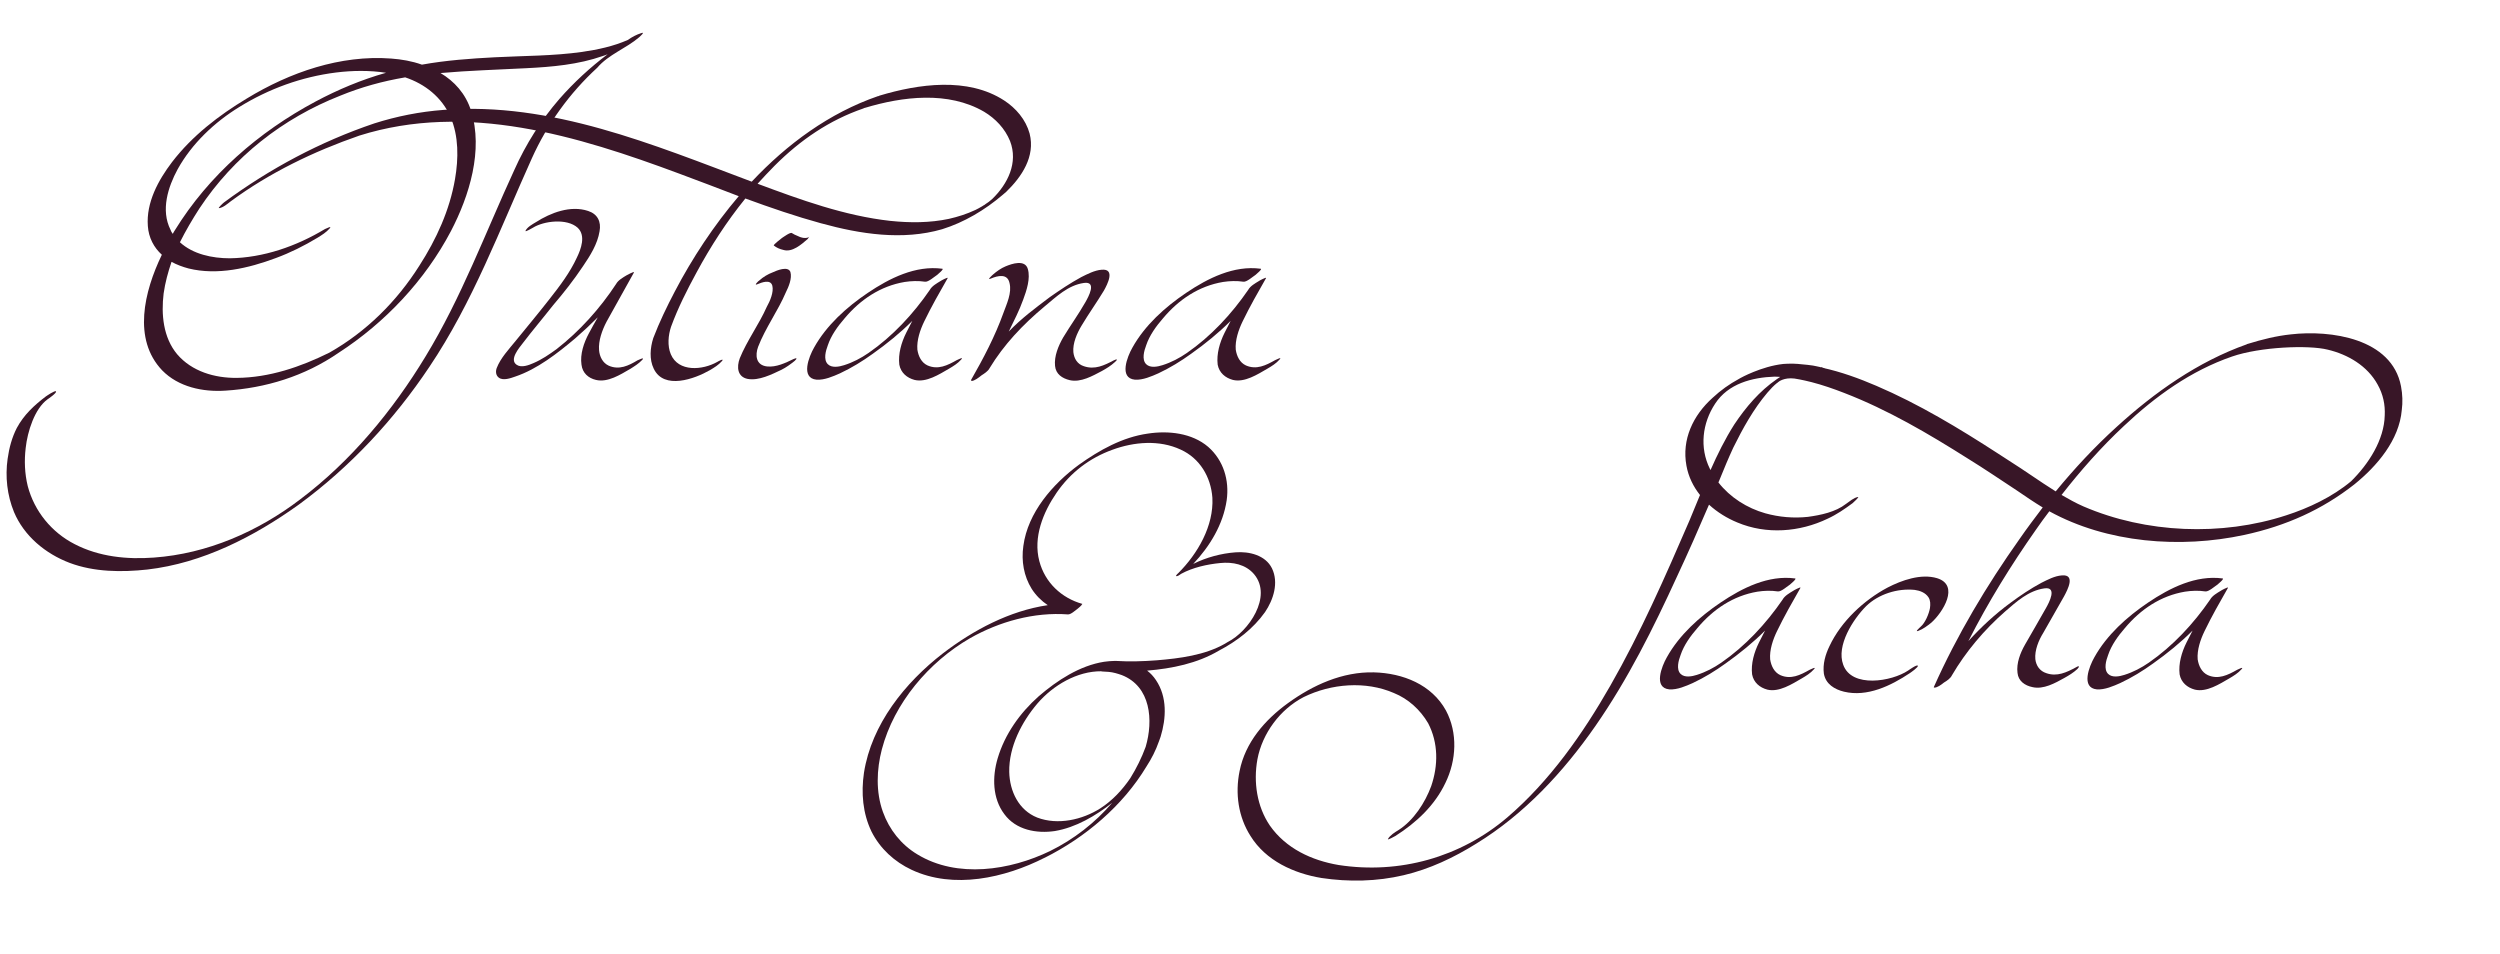
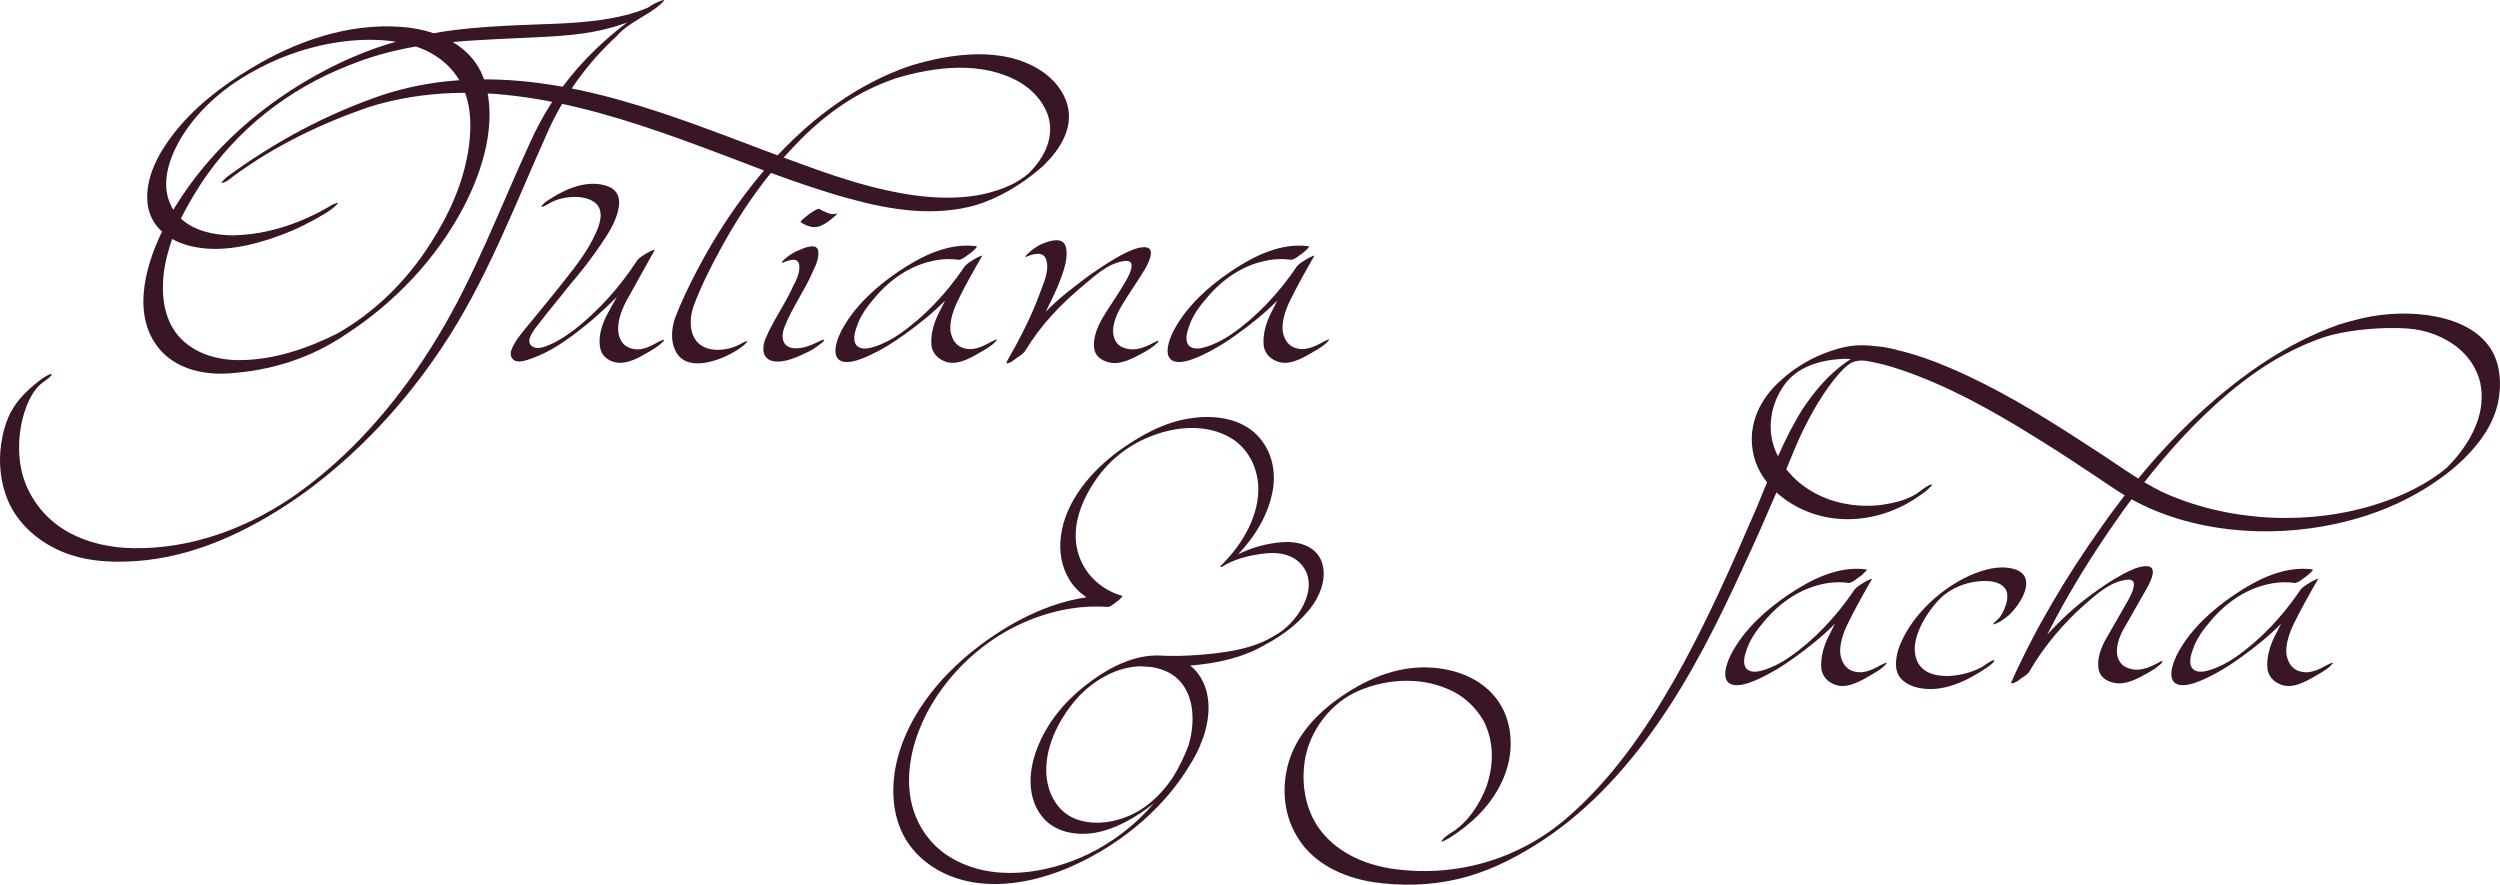
- <svg xmlns="http://www.w3.org/2000/svg" id="Layer_2" viewBox="0 0 1951.55 744.47">
+ <svg xmlns="http://www.w3.org/2000/svg" id="Layer_2" viewBox="0 0 1870.22 661.8">
  <defs>
    <style>
      .cls-1 {
-         fill: none;
-       }
- 
-       .cls-2 {
        fill: #381627;
      }
    </style>
  </defs>
  <g id="Layer_1-2" data-name="Layer_1">
    <g>
      <g>
-         <path class="cls-2" d="M415.19,123.56c-24.83,55.03-46.09,112.44-80.06,162.9-27.61,41.32-61.78,78.07-101.91,107.47-34.96,25.03-75.09,45.69-118.2,50.66-20.06,2.19-41.52,1.99-60.59-5.17-18.87-7.15-35.56-20.86-43.51-39.73-5.36-13.11-6.95-27.61-4.97-41.52,1.19-8.54,3.38-16.69,7.15-24.04,5.56-10.33,13.51-17.68,22.65-24.63.6-.4,7.15-4.97,7.95-3.97.79,1.19-5.96,5.76-6.56,6.16-10.13,7.35-15.69,25.23-17.08,37.94-1.19,9.93-.79,20.06,1.59,29.8,5.17,19.67,18.67,36.15,36.55,45.29,19.07,9.93,40.92,12.12,61.98,10.53,41.52-2.98,81.25-20.26,114.23-45.49,39.53-29.8,72.11-69.13,97.74-111.45,28.01-45.89,46.88-96.94,69.33-145.61,8.94-20.06,20.86-38.94,35.16-55.42,11.32-12.91,24.04-24.63,37.74-34.96-1.19.6-2.58.99-3.77,1.39-19.27,6.75-39.73,8.54-59.99,9.54-22.25,1.19-44.5,1.79-66.75,3.77,10.73,6.36,19.67,16.09,23.84,29.4,9.73,30.79-1.39,66.55-15.69,93.96-20.26,38.54-51.45,71.52-87.61,94.96-26.82,18.47-57.21,27.61-88.4,29.6-17.48,1.19-36.75-2.78-49.47-15.89-23.04-24.24-14.1-61.38-.2-90.19-6.16-5.56-10.33-13.31-10.93-22.45-1.39-18.28,8.15-35.76,18.87-49.86,15.69-20.46,36.55-36.55,58.4-49.66,33.57-20.46,73.1-34.17,112.64-31.19,8.14.6,16.29,1.99,24.04,4.77,18.67-3.38,37.94-4.77,57.01-5.76,22.65-1.19,45.49-.99,67.94-4.17,12.32-1.79,24.43-4.37,35.76-9.34,3.38-2.38,6.75-4.17,10.53-5.36,3.38-1.19-.99,2.58-1.59,3.18-10.13,8.74-24.04,13.51-32.78,23.84-21.65,19.87-38.94,43.9-51.05,70.72ZM316.26,60.39c-17.48,2.98-34.17,7.55-50.66,14.3-44.9,17.68-83.24,47.68-110.05,88.2-5.36,8.34-10.53,17.08-15.1,26.22,10.13,9.34,25.23,12.52,38.94,12.52,26.22-.4,51.85-9.34,74.3-22.84.6-.2,5.96-2.98,3.58-.4-2.58,2.98-6.16,5.17-9.34,7.15-10.53,6.36-21.26,11.72-32.58,15.89-21.26,7.95-45.69,13.71-68.14,8.14-4.57-1.19-9.34-2.98-13.31-5.17-2.78,8.14-4.97,16.29-6.16,24.63-1.99,16.29-.4,34.37,10.53,47.48,11.52,13.51,29.4,18.67,46.68,18.47,25.23-.2,49.66-8.54,72.11-19.67,28.8-16.29,52.64-39.93,70.32-67.94,13.31-20.66,23.64-43.31,27.81-67.54,2.78-16.09,2.98-33.57-3.58-48.67-6.75-15.3-19.87-25.63-35.36-30.79ZM133.1,179.38c.4,1.19.99,2.18,1.79,3.18.4-.99.99-1.79,1.59-2.78,26.42-42.91,65.56-76.88,109.86-100.52,17.48-9.34,35.96-17.08,55.03-22.45-12.91-1.99-26.42-1.79-39.13-.2-26.82,3.38-52.44,12.71-75.29,26.82-19.47,11.92-37.15,28.61-48.27,48.67-7.55,13.91-13.31,31.98-5.56,47.28Z" />
-         <path class="cls-2" d="M501.4,280.89c-2.78,2.98-6.36,5.17-9.54,7.15-7.55,4.37-17.48,10.73-26.62,8.54-5.96-1.39-10.53-5.36-11.32-11.92-1.19-8.14,1.79-17.08,5.76-24.43,2.19-4.17,4.57-8.34,6.95-12.52-5.76,5.76-11.72,11.32-17.68,16.49-13.71,11.52-29.6,24.04-46.88,29.8-3.38,1.19-9.34,3.38-12.71.79-2.38-1.79-2.58-4.97-1.59-7.55,2.98-7.75,9.54-14.7,14.7-21.06,8.74-10.73,17.68-21.45,26.22-32.38,8.15-10.33,16.29-21.06,21.65-32.78,3.18-6.56,7.15-17.08.6-23.24-8.34-7.55-26.42-5.36-34.96,0-.4.2-6.36,3.77-5.76,2.38,1.39-2.98,5.56-5.16,8.15-6.75,11.52-7.35,27.02-13.31,40.72-8.74,7.35,2.38,10.33,8.34,8.94,15.89-1.59,9.93-7.35,19.07-12.91,27.22-7.15,10.73-15.1,20.86-23.44,30.59-7.95,10.13-16.09,19.67-23.64,29.6-2.58,3.38-10.93,12.91-4.57,16.89,3.58,2.38,9.34.2,12.91-1.39,6.56-2.78,12.32-6.75,18.08-10.93,18.08-14.1,33.97-31.79,46.48-50.86,1.59-2.98,5.56-5.17,8.15-6.75.4-.2,5.76-3.18,5.76-2.38v.2c-7.15,12.71-14.3,25.63-21.45,38.54-3.38,6.55-6.36,14.7-5.76,22.05.4,4.97,2.78,9.93,7.55,12.12,8.14,3.58,15.5,0,22.45-4.17.6-.2,5.96-2.98,3.77-.4Z" />
-         <path class="cls-2" d="M641.25,174.41c-20.26-5.56-39.93-12.32-59.4-19.47-14.5,17.88-27.22,37.55-38.14,57.81-7.35,13.51-14.5,27.61-19.87,42.31-2.19,6.55-2.98,14.9-.2,21.45,5.96,14.1,24.83,12.52,36.35,5.96.6-.4,5.76-3.18,3.58-.6-2.58,2.98-6.16,5.17-9.54,7.15-11.72,6.75-35.76,15.5-43.7-1.19-3.58-7.35-2.78-16.29-.4-23.84,4.77-12.52,10.73-24.83,16.89-36.55,13.51-25.83,30.39-51.45,49.86-74.3-15.5-5.96-31.19-11.92-46.68-17.68-79.06-29.4-165.68-56.02-249.51-29.6-35.56,12.32-70.12,29-100.32,51.25-2.58,1.99-5.96,4.97-9.14,5.36-1.39.2,3.58-4.37,3.97-4.57,35.56-26.22,74.89-47.28,117.21-61.58,17.48-5.56,35.56-9.14,54.03-10.53,84.03-6.56,163.69,27.22,240.57,56.02,27.61-29.4,60.59-53.64,98.53-66.75h.4c.2-.2.6-.2.79-.4,30.39-9.14,68.93-14.7,97.34,3.77,9.14,5.96,16.89,14.9,19.87,25.83,4.57,17.88-6.16,33.77-18.28,45.49-.99.79-1.79,1.59-2.78,2.38-13.71,11.72-30,21.46-47.28,26.82-30.79,8.94-63.97,3.77-94.16-4.57ZM695.08,172.43c15.1,1.59,30.79,1.59,45.69-1.59,6.95-1.59,13.91-3.77,20.66-6.95,1.59-.79,3.18-1.59,4.77-2.58-.2.2,1.59-.99,1.59-.99.4-.2,1.79-.99,1.19-.79,2.19-1.39,3.58-2.38,5.56-4.17,12.12-11.72,20.46-28.41,13.91-45.29-3.97-9.73-11.32-17.48-20.26-22.85-28.01-16.29-63.57-11.92-93.17-2.98h-.2c-.4.2-.6.2-.79.4-26.62,9.14-49.27,24.63-69.33,44.7-4.57,4.57-8.94,9.34-13.31,14.1,33.57,12.52,67.94,25.03,103.7,29Z" />
-         <path class="cls-2" d="M620.39,281.69c-3.18,2.58-6.75,5.17-10.33,6.95-7.55,3.58-17.68,8.74-26.42,7.15-7.95-1.59-8.74-9.14-6.16-16.09,5.56-13.71,15.1-26.62,21.06-40.13,2.58-4.57,5.56-11.52,4.37-16.49-1.39-5.36-8.34-2.58-11.72-1.19-3.18,1.39.99-2.78,1.59-2.98,2.78-2.58,6.75-4.97,10.53-6.36,2.98-1.39,11.92-5.17,13.71-.2,1.39,4.97-1.39,11.52-3.58,15.89-6.16,14.5-15.89,27.61-21.65,42.51-2.38,6.56-1.79,14.3,6.95,15.3,7.15.79,14.5-2.78,20.66-5.76,2.58-1.19,3.18-.6.99,1.39ZM632.11,184.35c.4-.6-1.59,1.99-1.59,2.19-4.77,4.17-12.12,10.73-19.07,8.54-2.78-.6-5.36-1.79-7.35-3.38-.79-.6,5.96-5.56,6.36-5.96.99-.6,6.56-4.77,7.75-3.77,1.19.79,2.78,1.59,4.37,2.19,1.19.6,2.58,1.19,3.97,1.39-.99,0,4.37.99,5.56-1.19Z" />
-         <path class="cls-2" d="M750.3,280.69c-2.58,2.98-6.16,5.17-9.54,7.15-7.55,4.37-17.68,10.93-26.82,8.74-5.96-1.59-10.73-5.56-11.92-11.92-.99-8.34,1.59-17.28,5.36-24.83,1.59-3.18,3.18-6.36,4.77-9.34-9.34,9.34-19.87,17.88-30.79,25.63-7.95,5.76-16.69,11.12-25.63,15.3-5.36,2.38-12.12,5.36-18.28,4.97-12.71-1.19-5.96-18.08-1.99-25.03,9.73-17.48,25.43-31.59,41.92-42.71,17.08-11.52,37.35-21.65,58.21-18.87,1.59.2-3.58,4.37-3.97,4.77-2.19,1.39-6.95,5.76-9.54,5.36-5.17-.79-10.73-.6-15.89.2-18.87,3.18-34.57,13.71-46.88,28.41-5.36,6.16-10.53,13.31-13.11,21.06-1.59,4.17-3.58,11.12,0,14.7,3.18,3.18,8.94,1.99,12.71.79,6.95-2.18,13.31-5.56,19.07-9.54,18.67-12.91,34.96-30.39,47.88-49.27,1.59-2.98,5.56-5.17,8.14-6.75.4-.4,5.76-3.18,5.76-2.58v.2c-6.36,11.12-12.71,22.25-18.28,33.77-3.18,6.56-5.96,14.7-5.36,22.05.79,5.16,3.18,10.13,7.95,12.32,8.15,3.58,15.5,0,22.85-4.17.6-.2,5.76-2.98,3.38-.4Z" />
-         <path class="cls-2" d="M772.35,287.65c-1.19,2.18-3.97,3.97-6.16,5.36-2.19,1.79-5.56,4.37-7.75,4.37-.2,0-.2-.2-.2-.2l-.2-.4v-.2c9.54-16.69,18.67-33.97,25.23-52.25,2.58-7.15,6.75-15.69,4.77-23.44-1.59-7.55-9.14-5.76-14.7-3.38-3.38,1.39,1.39-2.78,1.79-3.18,2.98-2.58,6.36-4.97,9.73-6.36,5.17-2.19,15.3-5.56,17.48,1.99,2.19,7.35-.99,16.89-3.58,23.84-3.18,8.94-7.15,16.29-11.32,25.03,9.93-10.33,20.66-18.28,31.98-26.82,7.95-5.56,15.89-10.93,24.63-15.69,4.77-2.38,10.53-5.36,15.89-5.76,10.93-.99,4.57,11.32,1.79,16.29-5.76,9.54-11.92,18.08-17.48,27.41-3.58,5.96-6.95,13.71-6.36,20.66.6,5.17,3.18,9.34,8.15,10.93,8.54,2.98,15.89-.6,23.44-4.57,2.78-1.39,3.18-.6.79,1.39-2.98,2.78-6.56,4.97-10.13,6.95-7.15,3.77-16.49,9.14-25.03,7.15-5.96-1.39-10.93-4.77-11.52-11.12-.79-7.55,2.58-15.69,6.36-22.25,5.76-9.54,11.72-17.68,17.28-27.41,2.38-4.17,9.34-16.69-1.19-15.1-12.32,1.79-21.45,10.73-30.79,18.47-16.89,14.1-31.59,29.6-42.91,48.27Z" />
-         <path class="cls-2" d="M998.82,280.69c-2.58,2.98-6.16,5.17-9.54,7.15-7.55,4.37-17.68,10.93-26.82,8.74-5.96-1.59-10.73-5.56-11.92-11.92-.99-8.34,1.59-17.28,5.36-24.83,1.59-3.18,3.18-6.36,4.77-9.34-9.34,9.34-19.87,17.88-30.79,25.63-7.95,5.76-16.69,11.12-25.63,15.3-5.36,2.38-12.12,5.36-18.28,4.97-12.71-1.19-5.96-18.08-1.99-25.03,9.73-17.48,25.43-31.59,41.92-42.71,17.08-11.52,37.35-21.65,58.21-18.87,1.59.2-3.58,4.37-3.97,4.77-2.19,1.39-6.95,5.76-9.54,5.36-5.17-.79-10.73-.6-15.89.2-18.87,3.18-34.57,13.71-46.88,28.41-5.36,6.16-10.53,13.31-13.11,21.06-1.59,4.17-3.58,11.12,0,14.7,3.18,3.18,8.94,1.99,12.71.79,6.95-2.18,13.31-5.56,19.07-9.54,18.67-12.91,34.96-30.39,47.88-49.27,1.59-2.98,5.56-5.17,8.15-6.75.4-.4,5.76-3.18,5.76-2.58v.2c-6.36,11.12-12.71,22.25-18.28,33.77-3.18,6.56-5.96,14.7-5.36,22.05.79,5.16,3.18,10.13,7.95,12.32,8.15,3.58,15.5,0,22.85-4.17.6-.2,5.76-2.98,3.38-.4Z" />
+         <path class="cls-1" d="M410.05,97.97c-24.83,55.03-46.09,112.44-80.06,162.9-27.61,41.32-61.78,78.07-101.91,107.47-34.96,25.03-75.09,45.69-118.2,50.66-20.06,2.19-41.52,1.99-60.59-5.17-18.87-7.15-35.56-20.86-43.51-39.73-5.36-13.11-6.95-27.61-4.97-41.52,1.19-8.54,3.38-16.69,7.15-24.04,5.56-10.33,13.51-17.68,22.65-24.63.6-.4,7.15-4.97,7.95-3.97.79,1.19-5.96,5.76-6.56,6.16-10.13,7.35-15.69,25.23-17.08,37.94-1.19,9.93-.79,20.06,1.59,29.8,5.17,19.67,18.67,36.15,36.55,45.29,19.07,9.93,40.92,12.12,61.98,10.53,41.52-2.98,81.25-20.26,114.23-45.49,39.53-29.8,72.11-69.13,97.74-111.45,28.01-45.89,46.88-96.94,69.33-145.61,8.94-20.06,20.86-38.94,35.16-55.42,11.32-12.91,24.04-24.63,37.74-34.96-1.19.6-2.58.99-3.77,1.39-19.27,6.75-39.73,8.54-59.99,9.54-22.25,1.19-44.5,1.79-66.75,3.77,10.73,6.36,19.67,16.09,23.84,29.4,9.73,30.79-1.39,66.55-15.69,93.96-20.26,38.54-51.45,71.52-87.61,94.96-26.82,18.47-57.21,27.61-88.4,29.6-17.48,1.19-36.75-2.78-49.47-15.89-23.04-24.24-14.1-61.38-.2-90.19-6.16-5.56-10.33-13.31-10.93-22.45-1.39-18.28,8.15-35.76,18.87-49.86,15.69-20.46,36.55-36.55,58.4-49.66,33.57-20.46,73.1-34.17,112.64-31.19,8.14.6,16.29,1.99,24.04,4.77,18.67-3.38,37.94-4.77,57.01-5.76,22.65-1.19,45.49-.99,67.94-4.17,12.32-1.79,24.43-4.37,35.76-9.34,3.38-2.38,6.75-4.17,10.53-5.36,3.38-1.19-.99,2.58-1.59,3.18-10.13,8.74-24.04,13.51-32.78,23.84-21.65,19.87-38.94,43.9-51.05,70.72ZM311.12,34.8c-17.48,2.98-34.17,7.55-50.66,14.3-44.9,17.68-83.24,47.68-110.05,88.2-5.36,8.34-10.53,17.08-15.1,26.22,10.13,9.34,25.23,12.52,38.94,12.52,26.22-.4,51.85-9.34,74.3-22.84.6-.2,5.96-2.98,3.58-.4-2.58,2.98-6.16,5.17-9.34,7.15-10.53,6.36-21.26,11.72-32.58,15.89-21.26,7.95-45.69,13.71-68.14,8.14-4.57-1.19-9.34-2.98-13.31-5.17-2.78,8.14-4.97,16.29-6.16,24.63-1.99,16.29-.4,34.37,10.53,47.48,11.52,13.51,29.4,18.67,46.68,18.47,25.23-.2,49.66-8.54,72.11-19.67,28.8-16.29,52.64-39.93,70.32-67.94,13.31-20.66,23.64-43.31,27.81-67.54,2.78-16.09,2.98-33.57-3.58-48.67-6.75-15.3-19.87-25.63-35.36-30.79ZM127.96,153.79c.4,1.19.99,2.18,1.79,3.18.4-.99.99-1.79,1.59-2.78,26.42-42.91,65.56-76.88,109.86-100.52,17.48-9.34,35.96-17.08,55.03-22.45-12.91-1.99-26.42-1.79-39.13-.2-26.82,3.38-52.44,12.71-75.29,26.82-19.47,11.92-37.15,28.61-48.27,48.67-7.55,13.91-13.31,31.98-5.56,47.28Z" />
+         <path class="cls-1" d="M496.26,255.3c-2.78,2.98-6.36,5.17-9.54,7.15-7.55,4.37-17.48,10.73-26.62,8.54-5.96-1.39-10.53-5.36-11.32-11.92-1.19-8.14,1.79-17.08,5.76-24.43,2.19-4.17,4.57-8.34,6.95-12.52-5.76,5.76-11.72,11.32-17.68,16.49-13.71,11.52-29.6,24.04-46.88,29.8-3.38,1.19-9.34,3.38-12.71.79-2.38-1.79-2.58-4.97-1.59-7.55,2.98-7.75,9.54-14.7,14.7-21.06,8.74-10.73,17.68-21.45,26.22-32.38,8.15-10.33,16.29-21.06,21.65-32.78,3.18-6.56,7.15-17.08.6-23.24-8.34-7.55-26.42-5.36-34.96,0-.4.2-6.36,3.77-5.76,2.38,1.39-2.98,5.56-5.16,8.15-6.75,11.52-7.35,27.02-13.31,40.72-8.74,7.35,2.38,10.33,8.34,8.94,15.89-1.59,9.93-7.35,19.07-12.91,27.22-7.15,10.73-15.1,20.86-23.44,30.59-7.95,10.13-16.09,19.67-23.64,29.6-2.58,3.38-10.93,12.91-4.57,16.89,3.58,2.38,9.34.2,12.91-1.39,6.56-2.78,12.32-6.75,18.08-10.93,18.08-14.1,33.97-31.79,46.48-50.86,1.59-2.98,5.56-5.17,8.15-6.75.4-.2,5.76-3.18,5.76-2.38v.2c-7.15,12.71-14.3,25.63-21.45,38.54-3.38,6.55-6.36,14.7-5.76,22.05.4,4.97,2.78,9.93,7.55,12.12,8.14,3.58,15.5,0,22.45-4.17.6-.2,5.96-2.98,3.77-.4Z" />
+         <path class="cls-1" d="M636.11,148.82c-20.26-5.56-39.93-12.32-59.4-19.47-14.5,17.88-27.22,37.55-38.14,57.81-7.35,13.51-14.5,27.61-19.87,42.31-2.19,6.55-2.98,14.9-.2,21.45,5.96,14.1,24.83,12.52,36.35,5.96.6-.4,5.76-3.18,3.58-.6-2.58,2.98-6.16,5.17-9.54,7.15-11.72,6.75-35.76,15.5-43.7-1.19-3.58-7.35-2.78-16.29-.4-23.84,4.77-12.52,10.73-24.83,16.89-36.55,13.51-25.83,30.39-51.45,49.86-74.3-15.5-5.96-31.19-11.92-46.68-17.68-79.06-29.4-165.68-56.02-249.51-29.6-35.56,12.32-70.12,29-100.32,51.25-2.58,1.99-5.96,4.97-9.14,5.36-1.39.2,3.58-4.37,3.97-4.57,35.56-26.22,74.89-47.28,117.21-61.58,17.48-5.56,35.56-9.14,54.03-10.53,84.03-6.56,163.69,27.22,240.57,56.02,27.61-29.4,60.59-53.64,98.53-66.75h.4c.2-.2.6-.2.79-.4,30.39-9.14,68.93-14.7,97.34,3.77,9.14,5.96,16.89,14.9,19.87,25.83,4.57,17.88-6.16,33.77-18.28,45.49-.99.79-1.79,1.59-2.78,2.38-13.71,11.72-30,21.46-47.28,26.82-30.79,8.94-63.97,3.77-94.16-4.57ZM689.95,146.84c15.1,1.59,30.79,1.59,45.69-1.59,6.95-1.59,13.91-3.77,20.66-6.95,1.59-.79,3.18-1.59,4.77-2.58-.2.2,1.59-.99,1.59-.99.4-.2,1.79-.99,1.19-.79,2.19-1.39,3.58-2.38,5.56-4.17,12.12-11.72,20.46-28.41,13.91-45.29-3.97-9.73-11.32-17.48-20.26-22.85-28.01-16.29-63.57-11.92-93.17-2.98h-.2c-.4.2-.6.2-.79.4-26.62,9.14-49.27,24.63-69.33,44.7-4.57,4.57-8.94,9.34-13.31,14.1,33.57,12.52,67.94,25.03,103.7,29Z" />
+         <path class="cls-1" d="M615.25,256.1c-3.18,2.58-6.75,5.17-10.33,6.95-7.55,3.58-17.68,8.74-26.42,7.15-7.95-1.59-8.74-9.14-6.16-16.09,5.56-13.71,15.1-26.62,21.06-40.13,2.58-4.57,5.56-11.52,4.37-16.49-1.39-5.36-8.34-2.58-11.72-1.19-3.18,1.39.99-2.78,1.59-2.98,2.78-2.58,6.75-4.97,10.53-6.36,2.98-1.39,11.92-5.17,13.71-.2,1.39,4.97-1.39,11.52-3.58,15.89-6.16,14.5-15.89,27.61-21.65,42.51-2.38,6.56-1.79,14.3,6.95,15.3,7.15.79,14.5-2.78,20.66-5.76,2.58-1.19,3.18-.6.99,1.39ZM626.97,158.76c.4-.6-1.59,1.99-1.59,2.19-4.77,4.17-12.12,10.73-19.07,8.54-2.78-.6-5.36-1.79-7.35-3.38-.79-.6,5.96-5.56,6.36-5.96.99-.6,6.56-4.77,7.75-3.77,1.19.79,2.78,1.59,4.37,2.19,1.19.6,2.58,1.19,3.97,1.39-.99,0,4.37.99,5.56-1.19Z" />
+         <path class="cls-1" d="M745.17,255.1c-2.58,2.98-6.16,5.17-9.54,7.15-7.55,4.37-17.68,10.93-26.82,8.74-5.96-1.59-10.73-5.56-11.92-11.92-.99-8.34,1.59-17.28,5.36-24.83,1.59-3.18,3.18-6.36,4.77-9.34-9.34,9.34-19.87,17.88-30.79,25.63-7.95,5.76-16.69,11.12-25.63,15.3-5.36,2.38-12.12,5.36-18.28,4.97-12.71-1.19-5.96-18.08-1.99-25.03,9.73-17.48,25.43-31.59,41.92-42.71,17.08-11.52,37.35-21.65,58.21-18.87,1.59.2-3.58,4.37-3.97,4.77-2.19,1.39-6.95,5.76-9.54,5.36-5.17-.79-10.73-.6-15.89.2-18.87,3.18-34.57,13.71-46.88,28.41-5.36,6.16-10.53,13.31-13.11,21.06-1.59,4.17-3.58,11.12,0,14.7,3.18,3.18,8.94,1.99,12.71.79,6.95-2.18,13.31-5.56,19.07-9.54,18.67-12.91,34.96-30.39,47.88-49.27,1.59-2.98,5.56-5.17,8.14-6.75.4-.4,5.76-3.18,5.76-2.58v.2c-6.36,11.12-12.71,22.25-18.28,33.77-3.18,6.56-5.96,14.7-5.36,22.05.79,5.16,3.18,10.13,7.95,12.32,8.15,3.58,15.5,0,22.85-4.17.6-.2,5.76-2.98,3.38-.4Z" />
+         <path class="cls-1" d="M767.22,262.06c-1.19,2.18-3.97,3.97-6.16,5.36-2.19,1.79-5.56,4.37-7.75,4.37-.2,0-.2-.2-.2-.2l-.2-.4v-.2c9.54-16.69,18.67-33.97,25.23-52.25,2.58-7.15,6.75-15.69,4.77-23.44-1.59-7.55-9.14-5.76-14.7-3.38-3.38,1.39,1.39-2.78,1.79-3.18,2.98-2.58,6.36-4.97,9.73-6.36,5.17-2.19,15.3-5.56,17.48,1.99,2.19,7.35-.99,16.89-3.58,23.84-3.18,8.94-7.15,16.29-11.32,25.03,9.93-10.33,20.66-18.28,31.98-26.82,7.95-5.56,15.89-10.93,24.63-15.69,4.77-2.38,10.53-5.36,15.89-5.76,10.93-.99,4.57,11.32,1.79,16.29-5.76,9.54-11.92,18.08-17.48,27.41-3.58,5.96-6.95,13.71-6.36,20.66.6,5.17,3.18,9.34,8.15,10.93,8.54,2.98,15.89-.6,23.44-4.57,2.78-1.39,3.18-.6.79,1.39-2.98,2.78-6.56,4.97-10.13,6.95-7.15,3.77-16.49,9.14-25.03,7.15-5.96-1.39-10.93-4.77-11.52-11.12-.79-7.55,2.58-15.69,6.36-22.25,5.76-9.54,11.72-17.68,17.28-27.41,2.38-4.17,9.34-16.69-1.19-15.1-12.32,1.79-21.45,10.73-30.79,18.47-16.89,14.1-31.59,29.6-42.91,48.27Z" />
+         <path class="cls-1" d="M993.68,255.1c-2.58,2.98-6.16,5.17-9.54,7.15-7.55,4.37-17.68,10.93-26.82,8.74-5.96-1.59-10.73-5.56-11.92-11.92-.99-8.34,1.59-17.28,5.36-24.83,1.59-3.18,3.18-6.36,4.77-9.34-9.34,9.34-19.87,17.88-30.79,25.63-7.95,5.76-16.69,11.12-25.63,15.3-5.36,2.38-12.12,5.36-18.28,4.97-12.71-1.19-5.96-18.08-1.99-25.03,9.73-17.48,25.43-31.59,41.92-42.71,17.08-11.52,37.35-21.65,58.21-18.87,1.59.2-3.58,4.37-3.97,4.77-2.19,1.39-6.95,5.76-9.54,5.36-5.17-.79-10.73-.6-15.89.2-18.87,3.18-34.57,13.71-46.88,28.41-5.36,6.16-10.53,13.31-13.11,21.06-1.59,4.17-3.58,11.12,0,14.7,3.18,3.18,8.94,1.99,12.71.79,6.95-2.18,13.31-5.56,19.07-9.54,18.67-12.91,34.96-30.39,47.88-49.27,1.59-2.98,5.56-5.17,8.15-6.75.4-.4,5.76-3.18,5.76-2.58v.2c-6.36,11.12-12.71,22.25-18.28,33.77-3.18,6.56-5.96,14.7-5.36,22.05.79,5.16,3.18,10.13,7.95,12.32,8.15,3.58,15.5,0,22.85-4.17.6-.2,5.76-2.98,3.38-.4Z" />
      </g>
-       <path class="cls-2" d="M1416,522.45c-2.58,2.98-6.16,5.17-9.54,7.15-7.55,4.37-17.68,10.93-26.82,8.74-5.96-1.59-10.73-5.56-11.92-11.92-.99-8.34,1.59-17.28,5.36-24.83,1.59-3.18,3.18-6.36,4.77-9.34-9.34,9.34-19.87,17.88-30.79,25.63-7.95,5.76-16.69,11.12-25.63,15.3-5.36,2.38-12.12,5.36-18.28,4.97-12.71-1.19-5.96-18.08-1.99-25.03,9.73-17.48,25.43-31.59,41.92-42.71,17.08-11.52,37.35-21.65,58.21-18.87,1.59.2-3.58,4.37-3.97,4.77-2.18,1.39-6.95,5.76-9.54,5.36-5.17-.79-10.73-.6-15.89.2-18.87,3.18-34.57,13.71-46.88,28.41-5.36,6.16-10.53,13.31-13.11,21.06-1.59,4.17-3.58,11.12,0,14.7,3.18,3.18,8.94,1.99,12.71.79,6.95-2.18,13.31-5.56,19.07-9.54,18.67-12.91,34.96-30.39,47.88-49.27,1.59-2.98,5.56-5.17,8.14-6.75.4-.4,5.76-3.18,5.76-2.58v.2c-6.36,11.12-12.71,22.25-18.28,33.77-3.18,6.56-5.96,14.7-5.36,22.05.79,5.16,3.18,10.13,7.95,12.32,8.14,3.58,15.5,0,22.85-4.17.6-.2,5.76-2.98,3.38-.4Z" />
-       <path class="cls-2" d="M1506.58,474.58c.4-2.78.4-5.96-1.19-8.34-2.38-3.58-6.56-5.17-10.73-5.76-13.51-1.39-28.41,3.38-37.94,12.71-10.13,10.13-23.44,30.79-17.88,45.69,6.56,18.48,37.94,13.11,50.66,4.57.6-.4,6.95-4.97,7.55-3.77.79.99-5.56,5.36-6.16,5.76-14.9,9.93-33.37,18.87-51.45,14.5-7.35-1.79-14.3-5.96-15.69-14.1-.99-7.35,1.19-14.9,4.37-21.45,9.14-19.47,27.02-35.96,45.29-45.69,11.12-5.76,26.22-11.12,38.74-7.35,17.88,5.56,4.37,26.82-4.57,34.76-2.98,2.38-6.36,4.97-10.13,6.36-3.18,1.19,1.39-2.78,1.79-3.18,3.58-2.98,6.56-10.13,7.35-14.7Z" />
-       <path class="cls-2" d="M1749.73,522.45c-2.58,2.98-6.16,5.17-9.54,7.15-7.55,4.37-17.68,10.93-26.82,8.74-5.96-1.59-10.73-5.56-11.92-11.92-.99-8.34,1.59-17.28,5.36-24.83,1.59-3.18,3.18-6.36,4.77-9.34-9.34,9.34-19.87,17.88-30.79,25.63-7.95,5.76-16.69,11.12-25.63,15.3-5.36,2.38-12.12,5.36-18.28,4.97-12.71-1.19-5.96-18.08-1.99-25.03,9.73-17.48,25.43-31.59,41.92-42.71,17.08-11.52,37.35-21.65,58.21-18.87,1.59.2-3.58,4.37-3.97,4.77-2.19,1.39-6.95,5.76-9.54,5.36-5.17-.79-10.73-.6-15.89.2-18.87,3.18-34.57,13.71-46.88,28.41-5.36,6.16-10.53,13.31-13.11,21.06-1.59,4.17-3.58,11.12,0,14.7,3.18,3.18,8.94,1.99,12.71.79,6.95-2.18,13.31-5.56,19.07-9.54,18.67-12.91,34.96-30.39,47.88-49.27,1.59-2.98,5.56-5.17,8.14-6.75.4-.4,5.76-3.18,5.76-2.58v.2c-6.36,11.12-12.71,22.25-18.28,33.77-3.18,6.56-5.96,14.7-5.36,22.05.79,5.16,3.18,10.13,7.95,12.32,8.14,3.58,15.5,0,22.85-4.17.6-.2,5.76-2.98,3.38-.4Z" />
-       <path class="cls-2" d="M815.43,669.59c-31.06,15.78-70.99,24.82-103.86,9.37-13.31-6.24-24.49-16.43-31.22-29.74-6.9-14.3-8.22-30.24-5.92-46.01,5.92-37.8,32.05-70.34,61.63-93.18,23.83-18.24,51.93-33.2,81.84-37.63-4.93-3.29-9.2-7.56-12.49-12.65-6.24-10.02-8.22-21.86-6.57-33.52,3.45-26.13,23.01-48.48,43.38-63.43,16.1-11.5,34.02-21.53,53.74-24.32,16.1-2.47,34.51-.49,47.17,10.35,12,10.52,16.6,26.13,14.46,41.58-2.79,19.06-13.15,35.99-26.13,49.79,10.19-5.09,21.86-8.22,33.03-9.04,10.52-.82,23.34,2.14,28.43,12.49,5.42,11.17,1.15,24.49-5.42,34.18-9.2,12.98-22.19,22.84-35.99,30.07-16.93,10.02-36.65,13.97-56.04,15.61,2.63,1.97,4.93,4.44,6.9,7.4,8.87,13.15,8.05,29.75,3.62,44.21-.49,1.31-.82,2.46-1.31,3.62-2.46,7.07-5.75,13.48-9.7,19.56-18.57,30.9-47.99,55.55-79.54,71.32ZM868.18,626.7c-12.98,10.19-28.27,19.23-44.7,22.02-14.3,2.14-30.4-.82-39.44-13.15-9.37-12.33-9.53-29.09-5.26-43.55,5.59-18.9,17.42-35.5,32.05-48.48,14.3-12.33,32.05-23.99,51.11-26.95,2.63-.33,5.42-.66,8.22-.66h.82c10.68.66,21.36.33,32.05-.49,17.75-1.48,37.47-3.94,53.25-12.98.66-.49,1.31-.82,2.14-1.31,16.1-8.05,35.17-35.5,20.54-52.92-6.57-7.72-16.76-9.7-26.46-8.71-10.19.99-21.36,3.45-30.4,8.38-.66.49-1.31.82-1.97,1.31-.99.49-1.48.66-1.81.49-.49.16-.49-.16.16-.99.33-.49.82-.82,1.31-1.31,15.12-15.12,27.77-36.81,26.62-58.83-1.15-16.27-9.86-30.89-24.81-37.63-16.6-7.72-36.32-6.08-53.25.16-17.75,6.41-32.7,17.75-43.55,33.53-10.52,15.28-18.41,34.67-13.48,53.41,4.44,16.76,17.26,28.76,33.52,33.36.16,0,0,.16-.16.33-.33.99-3.29,3.29-3.45,3.45-1.64,1.15-5.26,4.6-7.56,4.44-26.46-1.97-53.57,5.59-76.42,18.57-32.21,18.57-59.33,50.62-68.86,86.77-4.11,15.78-4.77,33.2.82,48.81,4.93,13.8,14.3,25.64,26.95,33.2,31.06,18.9,72.31,12.49,103.53-2.63,18.41-9.04,35.17-22.02,48.48-37.63ZM875.58,526.95c-3.29-1.15-6.57-2.14-10.02-2.46-1.81-.16-3.62-.16-5.42-.33-.16,0-.33,0-.33-.16-19.06-.16-37.8,11.01-49.96,25.14-12.33,14.46-22.35,33.85-22.02,53.41.33,15.12,7.4,29.91,21.86,35.66,15.94,6.08,35.17,1.81,49.3-7.23,9.2-5.92,16.93-14.13,23.34-23.5,4.77-7.72,8.87-15.94,12-24.49,6.08-20.54,4.11-47.17-18.73-56.04Z" />
-       <rect class="cls-1" width="1951.55" height="744.47" />
-       <path class="cls-2" d="M1387.39,298.77s.8-.65.91-.69-.42-.26-.42-.26l-.65.56.16.38Z" />
-       <polygon class="cls-2" points="1421.44 286.7 1424.42 287.48 1423.41 288.32 1421.44 287.29 1421.44 286.7" />
-       <path class="cls-2" d="M1874.28,301.55c-7.15-37.55-55.03-44.1-86.02-40.53-11.32,1.19-22.45,3.97-33.37,7.35-.2,0-.4.2-.79.2,0,0-.2,0-.2.2-38.14,13.51-72.11,37.55-101.71,64.56-17.08,15.5-32.78,32.38-47.48,50.26-3.18-1.99-6.36-4.17-9.54-6.16-11.72-7.95-23.64-15.89-35.56-23.44-30.39-19.67-61.58-38.54-94.96-52.84-13.52-5.8-27.61-10.92-41.99-14.05-1.42-.49-2.84-.85-4.25-1.09-.04-.01-.06-.02-.1-.03-3.07-.85-11-1.58-14.97-1.91-1.07-.09-3.71-.19-3.71-.19h-1.32c-2.13,0-4.23.08-6.32.24-17.12,1.88-33.39,10.99-33.39,10.99h0c-.35.23-.78.41-1.21.7-7.35,3.97-14.3,8.94-20.46,14.7-15.3,13.71-24.24,32.58-20.46,53.04,1.55,8.56,5.34,16.25,10.58,22.87-2.71,6.62-5.4,13.25-8.18,19.84-18.87,43.7-38.14,87.61-61.78,128.93-21.46,37.55-47.28,74.5-80.46,102.9-36.55,31.19-84.23,44.5-131.71,37.15-21.06-3.58-41.12-12.91-53.64-30.79-10.13-14.9-12.91-33.97-9.73-51.65,3.77-20.26,17.68-39.13,36.16-48.67,21.46-10.53,48.27-12.71,70.32-3.18,11.32,4.57,20.66,13.11,26.82,23.64,7.95,15.3,7.95,32.78,2.38,49.07-4.77,12.91-13.71,26.82-25.63,34.37-2.58,1.59-6.56,3.97-8.14,6.95-.6,1.19,5.36-2.18,5.76-2.38,16.29-10.33,30.79-23.84,39.13-41.52,8.54-17.48,9.73-38.94.4-56.42-11.12-20.26-33.57-29.2-56.22-29.8-24.63-.6-47.68,9.93-67.15,24.04-18.08,13.11-33.37,30.79-37.74,53.04-3.58,17.48-.99,35.76,8.54,50.66,11.92,19.27,33.77,29.2,55.43,32.78,21.26,3.18,43.11,2.78,64.17-2.19,20.26-4.77,39.13-13.71,56.62-24.63,37.55-23.04,67.94-55.82,92.97-91.78,25.43-36.55,45.29-76.48,63.77-116.81,8.67-18.51,16.9-37.24,24.94-56.02,6.48,5.92,14.14,10.63,22.13,13.91,22.65,9.54,48.67,7.55,70.52-2.98,6.95-3.18,13.31-7.55,19.47-12.12.4-.4,5.56-4.97,4.17-4.77-3.18.4-6.75,3.58-9.34,5.36-8.14,6.36-19.67,8.74-29.8,10.13-11.12,1.19-22.45.2-33.18-2.78-14.24-4.03-27.5-12.41-36.62-24.09.36-.84.71-1.69,1.07-2.53,3.38-8.34,6.75-16.49,10.53-24.63,7.35-14.9,15.69-30,26.62-42.91,2.38-2.78,4.97-5.56,7.75-7.75,0-.2.2-.2.2-.4.23-.09.45-.18.68-.27,0,0,4.22-3.65,12.55-2.62,2.75.44,5.48.97,8.2,1.58l5.09,1.22c8.66,2.24,17.17,5.19,25.51,8.44,33.97,13.11,65.75,31.78,96.55,51.25,12.91,7.95,25.43,16.49,38.14,24.83,6.75,4.57,13.31,9.14,20.26,13.31-6.16,8.14-12.32,16.29-18.08,24.63-25.63,36.16-48.87,75.09-66.95,115.62v.2h.2q0,.2.2.2c2.38,0,5.36-2.18,7.55-3.97,2.38-1.39,5.17-3.38,6.16-5.56,10.93-18.67,25.23-35.56,41.52-49.86,8.94-7.75,18.28-16.29,30.59-18.08,10.53-1.59,3.77,11.12,1.39,15.3-5.36,9.54-10.93,19.07-16.29,28.41-3.77,6.56-6.95,14.7-5.96,22.25.6,6.36,5.76,9.93,11.72,11.12,8.54,1.99,17.68-3.18,24.83-7.15,3.58-1.99,7.15-4.17,10.13-6.95,1.99-1.99,1.59-2.98-.99-1.39-7.35,3.97-14.9,7.55-23.24,4.57-4.97-1.59-7.95-5.76-8.54-10.93-.6-6.95,2.58-14.7,6.16-20.46,5.36-9.54,10.93-19.07,16.29-28.61,2.78-5.17,9.14-17.28-1.79-16.29-5.56.4-11.12,3.38-15.89,5.76-8.54,4.57-16.49,9.93-24.24,15.69-11.92,8.74-22.85,18.87-32.78,29.8,15.3-30.2,33.37-59.4,52.64-86.81,3.38-4.97,6.95-9.73,10.53-14.5,45.09,24.83,102.31,29.2,152.17,18.47,32.98-7.15,60.99-19.87,86.02-39.53,17.68-14.3,34.96-34.57,36.95-58.01.79-5.96.6-12.12-.6-18.47ZM1387,295.99c-13.51,9.34-24.04,21.65-33.18,35.36-7.23,11.37-13.14,23.36-18.55,35.59-.17-.34-.37-.67-.53-1.02-8.14-16.49-5.96-35.56,4.17-50.86,10.13-15.5,28.61-20.46,46.49-21.06,1.41,0,2.82.09,4.28.2-.9.58-1.79,1.18-2.68,1.79ZM1861.57,324.19c-.4,19.27-12.71,38.14-26.22,51.45-14.7,12.32-33.37,21.06-50.66,26.62-50.46,16.49-109.46,14.1-158.33-6.95-5.96-2.58-11.52-5.76-17.08-8.94,14.9-19.07,30.99-37.35,48.67-53.83,24.63-23.24,52.25-43.11,84.43-54.23,21.85-7.55,59.6-9.14,74.69-5.36,15.89,3.77,30.99,12.71,38.94,27.22,4.37,7.75,5.96,15.89,5.56,24.04Z" />
+       <path class="cls-1" d="M1410.86,496.86c-2.58,2.98-6.16,5.17-9.54,7.15-7.55,4.37-17.68,10.93-26.82,8.74-5.96-1.59-10.73-5.56-11.92-11.92-.99-8.34,1.59-17.28,5.36-24.83,1.59-3.18,3.18-6.36,4.77-9.34-9.34,9.34-19.87,17.88-30.79,25.63-7.95,5.76-16.69,11.12-25.63,15.3-5.36,2.38-12.12,5.36-18.28,4.97-12.71-1.19-5.96-18.08-1.99-25.03,9.73-17.48,25.43-31.59,41.92-42.71,17.08-11.52,37.35-21.65,58.21-18.87,1.59.2-3.58,4.37-3.97,4.77-2.18,1.39-6.95,5.76-9.54,5.36-5.17-.79-10.73-.6-15.89.2-18.87,3.18-34.57,13.71-46.88,28.41-5.36,6.16-10.53,13.31-13.11,21.06-1.59,4.17-3.58,11.12,0,14.7,3.18,3.18,8.94,1.99,12.71.79,6.95-2.18,13.31-5.56,19.07-9.54,18.67-12.91,34.96-30.39,47.88-49.27,1.59-2.98,5.56-5.17,8.14-6.75.4-.4,5.76-3.18,5.76-2.58v.2c-6.36,11.12-12.71,22.25-18.28,33.77-3.18,6.56-5.96,14.7-5.36,22.05.79,5.16,3.18,10.13,7.95,12.32,8.14,3.58,15.5,0,22.85-4.17.6-.2,5.76-2.98,3.38-.4Z" />
+       <path class="cls-1" d="M1501.44,448.99c.4-2.78.4-5.96-1.19-8.34-2.38-3.58-6.56-5.17-10.73-5.76-13.51-1.39-28.41,3.38-37.94,12.71-10.13,10.13-23.44,30.79-17.88,45.69,6.56,18.48,37.94,13.11,50.66,4.57.6-.4,6.95-4.97,7.55-3.77.79.99-5.56,5.36-6.16,5.76-14.9,9.93-33.37,18.87-51.45,14.5-7.35-1.79-14.3-5.96-15.69-14.1-.99-7.35,1.19-14.9,4.37-21.45,9.14-19.47,27.02-35.96,45.29-45.69,11.12-5.76,26.22-11.12,38.74-7.35,17.88,5.56,4.37,26.82-4.57,34.76-2.98,2.38-6.36,4.97-10.13,6.36-3.18,1.19,1.39-2.78,1.79-3.18,3.58-2.98,6.56-10.13,7.35-14.7Z" />
+       <path class="cls-1" d="M1744.59,496.86c-2.58,2.98-6.16,5.17-9.54,7.15-7.55,4.37-17.68,10.93-26.82,8.74-5.96-1.59-10.73-5.56-11.92-11.92-.99-8.34,1.59-17.28,5.36-24.83,1.59-3.18,3.18-6.36,4.77-9.34-9.34,9.34-19.87,17.88-30.79,25.63-7.95,5.76-16.69,11.12-25.63,15.3-5.36,2.38-12.12,5.36-18.28,4.97-12.71-1.19-5.96-18.08-1.99-25.03,9.73-17.48,25.43-31.59,41.92-42.71,17.08-11.52,37.35-21.65,58.21-18.87,1.59.2-3.58,4.37-3.97,4.77-2.19,1.39-6.95,5.76-9.54,5.36-5.17-.79-10.73-.6-15.89.2-18.87,3.18-34.57,13.71-46.88,28.41-5.36,6.16-10.53,13.31-13.11,21.06-1.59,4.17-3.58,11.12,0,14.7,3.18,3.18,8.94,1.99,12.71.79,6.95-2.18,13.31-5.56,19.07-9.54,18.67-12.91,34.96-30.39,47.88-49.27,1.59-2.98,5.56-5.17,8.14-6.75.4-.4,5.76-3.18,5.76-2.58v.2c-6.36,11.12-12.71,22.25-18.28,33.77-3.18,6.56-5.96,14.7-5.36,22.05.79,5.16,3.18,10.13,7.95,12.32,8.14,3.58,15.5,0,22.85-4.17.6-.2,5.76-2.98,3.38-.4Z" />
+       <path class="cls-1" d="M810.3,644c-31.06,15.78-70.99,24.82-103.86,9.37-13.31-6.24-24.49-16.43-31.22-29.74-6.9-14.3-8.22-30.24-5.92-46.01,5.92-37.8,32.05-70.34,61.63-93.18,23.83-18.24,51.93-33.2,81.84-37.63-4.93-3.29-9.2-7.56-12.49-12.65-6.24-10.02-8.22-21.86-6.57-33.52,3.45-26.13,23.01-48.48,43.38-63.43,16.1-11.5,34.02-21.53,53.74-24.32,16.1-2.47,34.51-.49,47.17,10.35,12,10.52,16.6,26.13,14.46,41.58-2.79,19.06-13.15,35.99-26.13,49.79,10.19-5.09,21.86-8.22,33.03-9.04,10.52-.82,23.34,2.14,28.43,12.49,5.42,11.17,1.15,24.49-5.42,34.18-9.2,12.98-22.19,22.84-35.99,30.07-16.93,10.02-36.65,13.97-56.04,15.61,2.63,1.97,4.93,4.44,6.9,7.4,8.87,13.15,8.05,29.75,3.62,44.21-.49,1.31-.82,2.46-1.31,3.62-2.46,7.07-5.75,13.48-9.7,19.56-18.57,30.9-47.99,55.55-79.54,71.32ZM863.05,601.11c-12.98,10.19-28.27,19.23-44.7,22.02-14.3,2.14-30.4-.82-39.44-13.15-9.37-12.33-9.53-29.09-5.26-43.55,5.59-18.9,17.42-35.5,32.05-48.48,14.3-12.33,32.05-23.99,51.11-26.95,2.63-.33,5.42-.66,8.22-.66h.82c10.68.66,21.36.33,32.05-.49,17.75-1.48,37.47-3.94,53.25-12.98.66-.49,1.31-.82,2.14-1.31,16.1-8.05,35.17-35.5,20.54-52.92-6.57-7.72-16.76-9.7-26.46-8.71-10.19.99-21.36,3.45-30.4,8.38-.66.49-1.31.82-1.97,1.31-.99.49-1.48.66-1.81.49-.49.16-.49-.16.16-.99.33-.49.82-.82,1.31-1.31,15.12-15.12,27.77-36.81,26.62-58.83-1.15-16.27-9.86-30.89-24.81-37.63-16.6-7.72-36.32-6.08-53.25.16-17.75,6.41-32.7,17.75-43.55,33.53-10.52,15.28-18.41,34.67-13.48,53.41,4.44,16.76,17.26,28.76,33.52,33.36.16,0,0,.16-.16.33-.33.99-3.29,3.29-3.45,3.45-1.64,1.15-5.26,4.6-7.56,4.44-26.46-1.97-53.57,5.59-76.42,18.57-32.21,18.57-59.33,50.62-68.86,86.77-4.11,15.78-4.77,33.2.82,48.81,4.93,13.8,14.3,25.64,26.95,33.2,31.06,18.9,72.31,12.49,103.53-2.63,18.41-9.04,35.17-22.02,48.48-37.63ZM870.44,501.36c-3.29-1.15-6.57-2.14-10.02-2.46-1.81-.16-3.62-.16-5.42-.33-.16,0-.33,0-.33-.16-19.06-.16-37.8,11.01-49.96,25.14-12.33,14.46-22.35,33.85-22.02,53.41.33,15.12,7.4,29.91,21.86,35.66,15.94,6.08,35.17,1.81,49.3-7.23,9.2-5.92,16.93-14.13,23.34-23.5,4.77-7.72,8.87-15.94,12-24.49,6.08-20.54,4.11-47.17-18.73-56.04Z" />
+       <path class="cls-1" d="M1382.26,273.18s.8-.65.91-.69-.42-.26-.42-.26l-.65.56.16.38Z" />
+       <polygon class="cls-1" points="1416.31 261.11 1419.29 261.89 1418.28 262.73 1416.31 261.7 1416.31 261.11" />
+       <path class="cls-1" d="M1869.15,275.96c-7.15-37.55-55.03-44.1-86.02-40.53-11.32,1.19-22.45,3.97-33.37,7.35-.2,0-.4.2-.79.2,0,0-.2,0-.2.2-38.14,13.51-72.11,37.55-101.71,64.56-17.08,15.5-32.78,32.38-47.48,50.26-3.18-1.99-6.36-4.17-9.54-6.16-11.72-7.95-23.64-15.89-35.56-23.44-30.39-19.67-61.58-38.54-94.96-52.84-13.52-5.8-27.61-10.92-41.99-14.05-1.42-.49-2.84-.85-4.25-1.09-.04-.01-.06-.02-.1-.03-3.07-.85-11-1.58-14.97-1.91-1.07-.09-3.71-.19-3.71-.19h-1.32c-2.13,0-4.23.08-6.32.24-17.12,1.88-33.39,10.99-33.39,10.99h0c-.35.23-.78.41-1.21.7-7.35,3.97-14.3,8.94-20.46,14.7-15.3,13.71-24.24,32.58-20.46,53.04,1.55,8.56,5.34,16.25,10.58,22.87-2.71,6.62-5.4,13.25-8.18,19.84-18.87,43.7-38.14,87.61-61.78,128.93-21.46,37.55-47.28,74.5-80.46,102.9-36.55,31.19-84.23,44.5-131.71,37.15-21.06-3.58-41.12-12.91-53.64-30.79-10.13-14.9-12.91-33.97-9.73-51.65,3.77-20.26,17.68-39.13,36.16-48.67,21.46-10.53,48.27-12.71,70.32-3.18,11.32,4.57,20.66,13.11,26.82,23.64,7.95,15.3,7.95,32.78,2.38,49.07-4.77,12.91-13.71,26.82-25.63,34.37-2.58,1.59-6.56,3.97-8.14,6.95-.6,1.19,5.36-2.18,5.76-2.38,16.29-10.33,30.79-23.84,39.13-41.52,8.54-17.48,9.73-38.94.4-56.42-11.12-20.26-33.57-29.2-56.22-29.8-24.63-.6-47.68,9.93-67.15,24.04-18.08,13.11-33.37,30.79-37.74,53.04-3.58,17.48-.99,35.76,8.54,50.66,11.92,19.27,33.77,29.2,55.43,32.78,21.26,3.18,43.11,2.78,64.17-2.19,20.26-4.77,39.13-13.71,56.62-24.63,37.55-23.04,67.94-55.82,92.97-91.78,25.43-36.55,45.29-76.48,63.77-116.81,8.67-18.51,16.9-37.24,24.94-56.02,6.48,5.92,14.14,10.63,22.13,13.91,22.65,9.54,48.67,7.55,70.52-2.98,6.95-3.18,13.31-7.55,19.47-12.12.4-.4,5.56-4.97,4.17-4.77-3.18.4-6.75,3.58-9.34,5.36-8.14,6.36-19.67,8.74-29.8,10.13-11.12,1.19-22.45.2-33.18-2.78-14.24-4.03-27.5-12.41-36.62-24.09.36-.84.71-1.69,1.07-2.53,3.38-8.34,6.75-16.49,10.53-24.63,7.35-14.9,15.69-30,26.62-42.91,2.38-2.78,4.97-5.56,7.75-7.75,0-.2.2-.2.2-.4.23-.09.45-.18.68-.27,0,0,4.22-3.65,12.55-2.62,2.75.44,5.48.97,8.2,1.58l5.09,1.22c8.66,2.24,17.17,5.19,25.51,8.44,33.97,13.11,65.75,31.78,96.55,51.25,12.91,7.95,25.43,16.49,38.14,24.83,6.75,4.57,13.31,9.14,20.26,13.31-6.16,8.14-12.32,16.29-18.08,24.63-25.63,36.16-48.87,75.09-66.95,115.62v.2h.2q0,.2.2.2c2.38,0,5.36-2.18,7.55-3.97,2.38-1.39,5.17-3.38,6.16-5.56,10.93-18.67,25.23-35.56,41.52-49.86,8.94-7.75,18.28-16.29,30.59-18.08,10.53-1.59,3.77,11.12,1.39,15.3-5.36,9.54-10.93,19.07-16.29,28.41-3.77,6.56-6.95,14.7-5.96,22.25.6,6.36,5.76,9.93,11.72,11.12,8.54,1.99,17.68-3.18,24.83-7.15,3.58-1.99,7.15-4.17,10.13-6.95,1.99-1.99,1.59-2.98-.99-1.39-7.35,3.97-14.9,7.55-23.24,4.57-4.97-1.59-7.95-5.76-8.54-10.93-.6-6.95,2.58-14.7,6.16-20.46,5.36-9.54,10.93-19.07,16.29-28.61,2.78-5.17,9.14-17.28-1.79-16.29-5.56.4-11.12,3.38-15.89,5.76-8.54,4.57-16.49,9.93-24.24,15.69-11.92,8.74-22.85,18.87-32.78,29.8,15.3-30.2,33.37-59.4,52.64-86.81,3.38-4.97,6.95-9.73,10.53-14.5,45.09,24.83,102.31,29.2,152.17,18.47,32.98-7.15,60.99-19.87,86.02-39.53,17.68-14.3,34.96-34.57,36.95-58.01.79-5.96.6-12.12-.6-18.47ZM1381.86,270.4c-13.51,9.34-24.04,21.65-33.18,35.36-7.23,11.37-13.14,23.36-18.55,35.59-.17-.34-.37-.67-.53-1.02-8.14-16.49-5.96-35.56,4.17-50.86,10.13-15.5,28.61-20.46,46.49-21.06,1.41,0,2.82.09,4.28.2-.9.58-1.79,1.18-2.68,1.79ZM1856.44,298.6c-.4,19.27-12.71,38.14-26.22,51.45-14.7,12.32-33.37,21.06-50.66,26.62-50.46,16.49-109.46,14.1-158.33-6.95-5.96-2.58-11.52-5.76-17.08-8.94,14.9-19.07,30.99-37.35,48.67-53.83,24.63-23.24,52.25-43.11,84.43-54.23,21.85-7.55,59.6-9.14,74.69-5.36,15.89,3.77,30.99,12.71,38.94,27.22,4.37,7.75,5.96,15.89,5.56,24.04Z" />
    </g>
  </g>
</svg>
